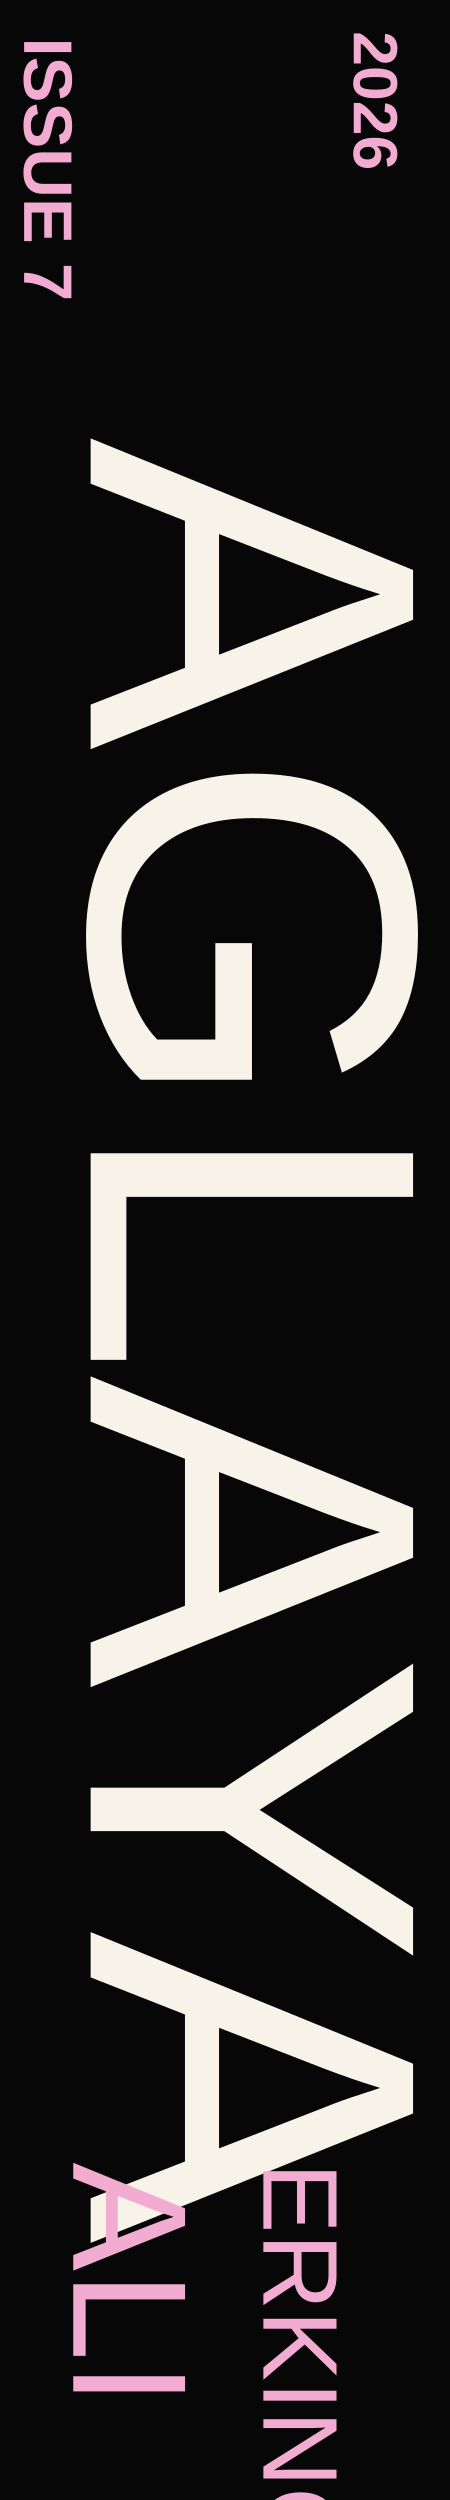
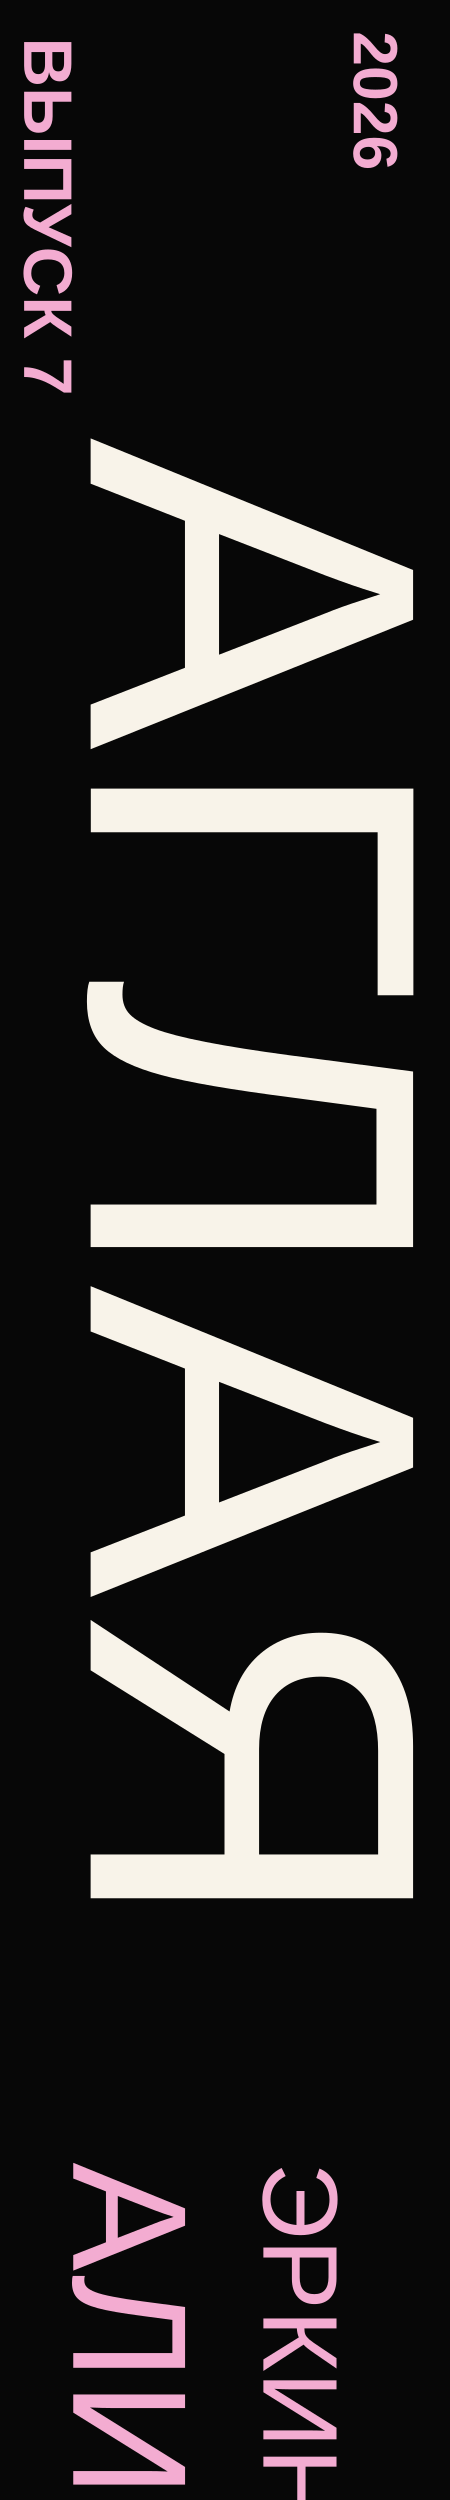
<svg xmlns="http://www.w3.org/2000/svg" width="72" height="400" viewBox="0 0 72 400">
  <rect width="72" height="400" fill="#070707" />
  <g transform="translate(14.5 70) rotate(90)">
-     <text x="0" y="0" fill="#f8f3e9" font-family="Arial,Helvetica,sans-serif" font-size="75" font-weight="400" textLength="285" lengthAdjust="spacingAndGlyphs">AGLAYA</text>
+     <text x="0" y="0" fill="#f8f3e9" font-family="Arial,Helvetica,sans-serif" font-size="75" font-weight="400" textLength="285" lengthAdjust="spacingAndGlyphs">АГЛАЯ</text>
  </g>
  <g transform="translate(3.86 6) rotate(90)">
-     <text x="0" y="0" fill="#f3acd1" font-family="Arial,Helvetica,sans-serif" font-size="11" font-weight="800" textLength="52" lengthAdjust="spacingAndGlyphs">ISSUE 7</text>
+     <text x="0" y="0" fill="#f3acd1" font-family="Arial,Helvetica,sans-serif" font-size="11" font-weight="800" textLength="52" lengthAdjust="spacingAndGlyphs">ВЫПУСК 7</text>
  </g>
  <g transform="translate(56.6 5) rotate(90)">
    <text x="0" y="0" fill="#f3acd1" font-family="Arial,Helvetica,sans-serif" font-size="10" font-weight="800" textLength="28" lengthAdjust="spacingAndGlyphs">2026</text>
  </g>
  <g transform="translate(11.72 346) rotate(90)">
-     <text x="0" y="0" fill="#f3acd1" font-family="Arial,Helvetica,sans-serif" font-size="26" font-weight="400" textLength="43" lengthAdjust="spacingAndGlyphs">ALI</text>
+     <text x="0" y="0" fill="#f3acd1" font-family="Arial,Helvetica,sans-serif" font-size="26" font-weight="400" textLength="43" lengthAdjust="spacingAndGlyphs">АЛИ</text>
  </g>
  <g transform="translate(42.14 346) rotate(90)">
-     <text x="0" y="0" fill="#f3acd1" font-family="Arial,Helvetica,sans-serif" font-size="17" font-weight="400" textLength="46" lengthAdjust="spacingAndGlyphs">ERKINOV</text>
+     <text x="0" y="0" fill="#f3acd1" font-family="Arial,Helvetica,sans-serif" font-size="17" font-weight="400" textLength="46" lengthAdjust="spacingAndGlyphs">ЭРКИНОВ</text>
  </g>
</svg>
